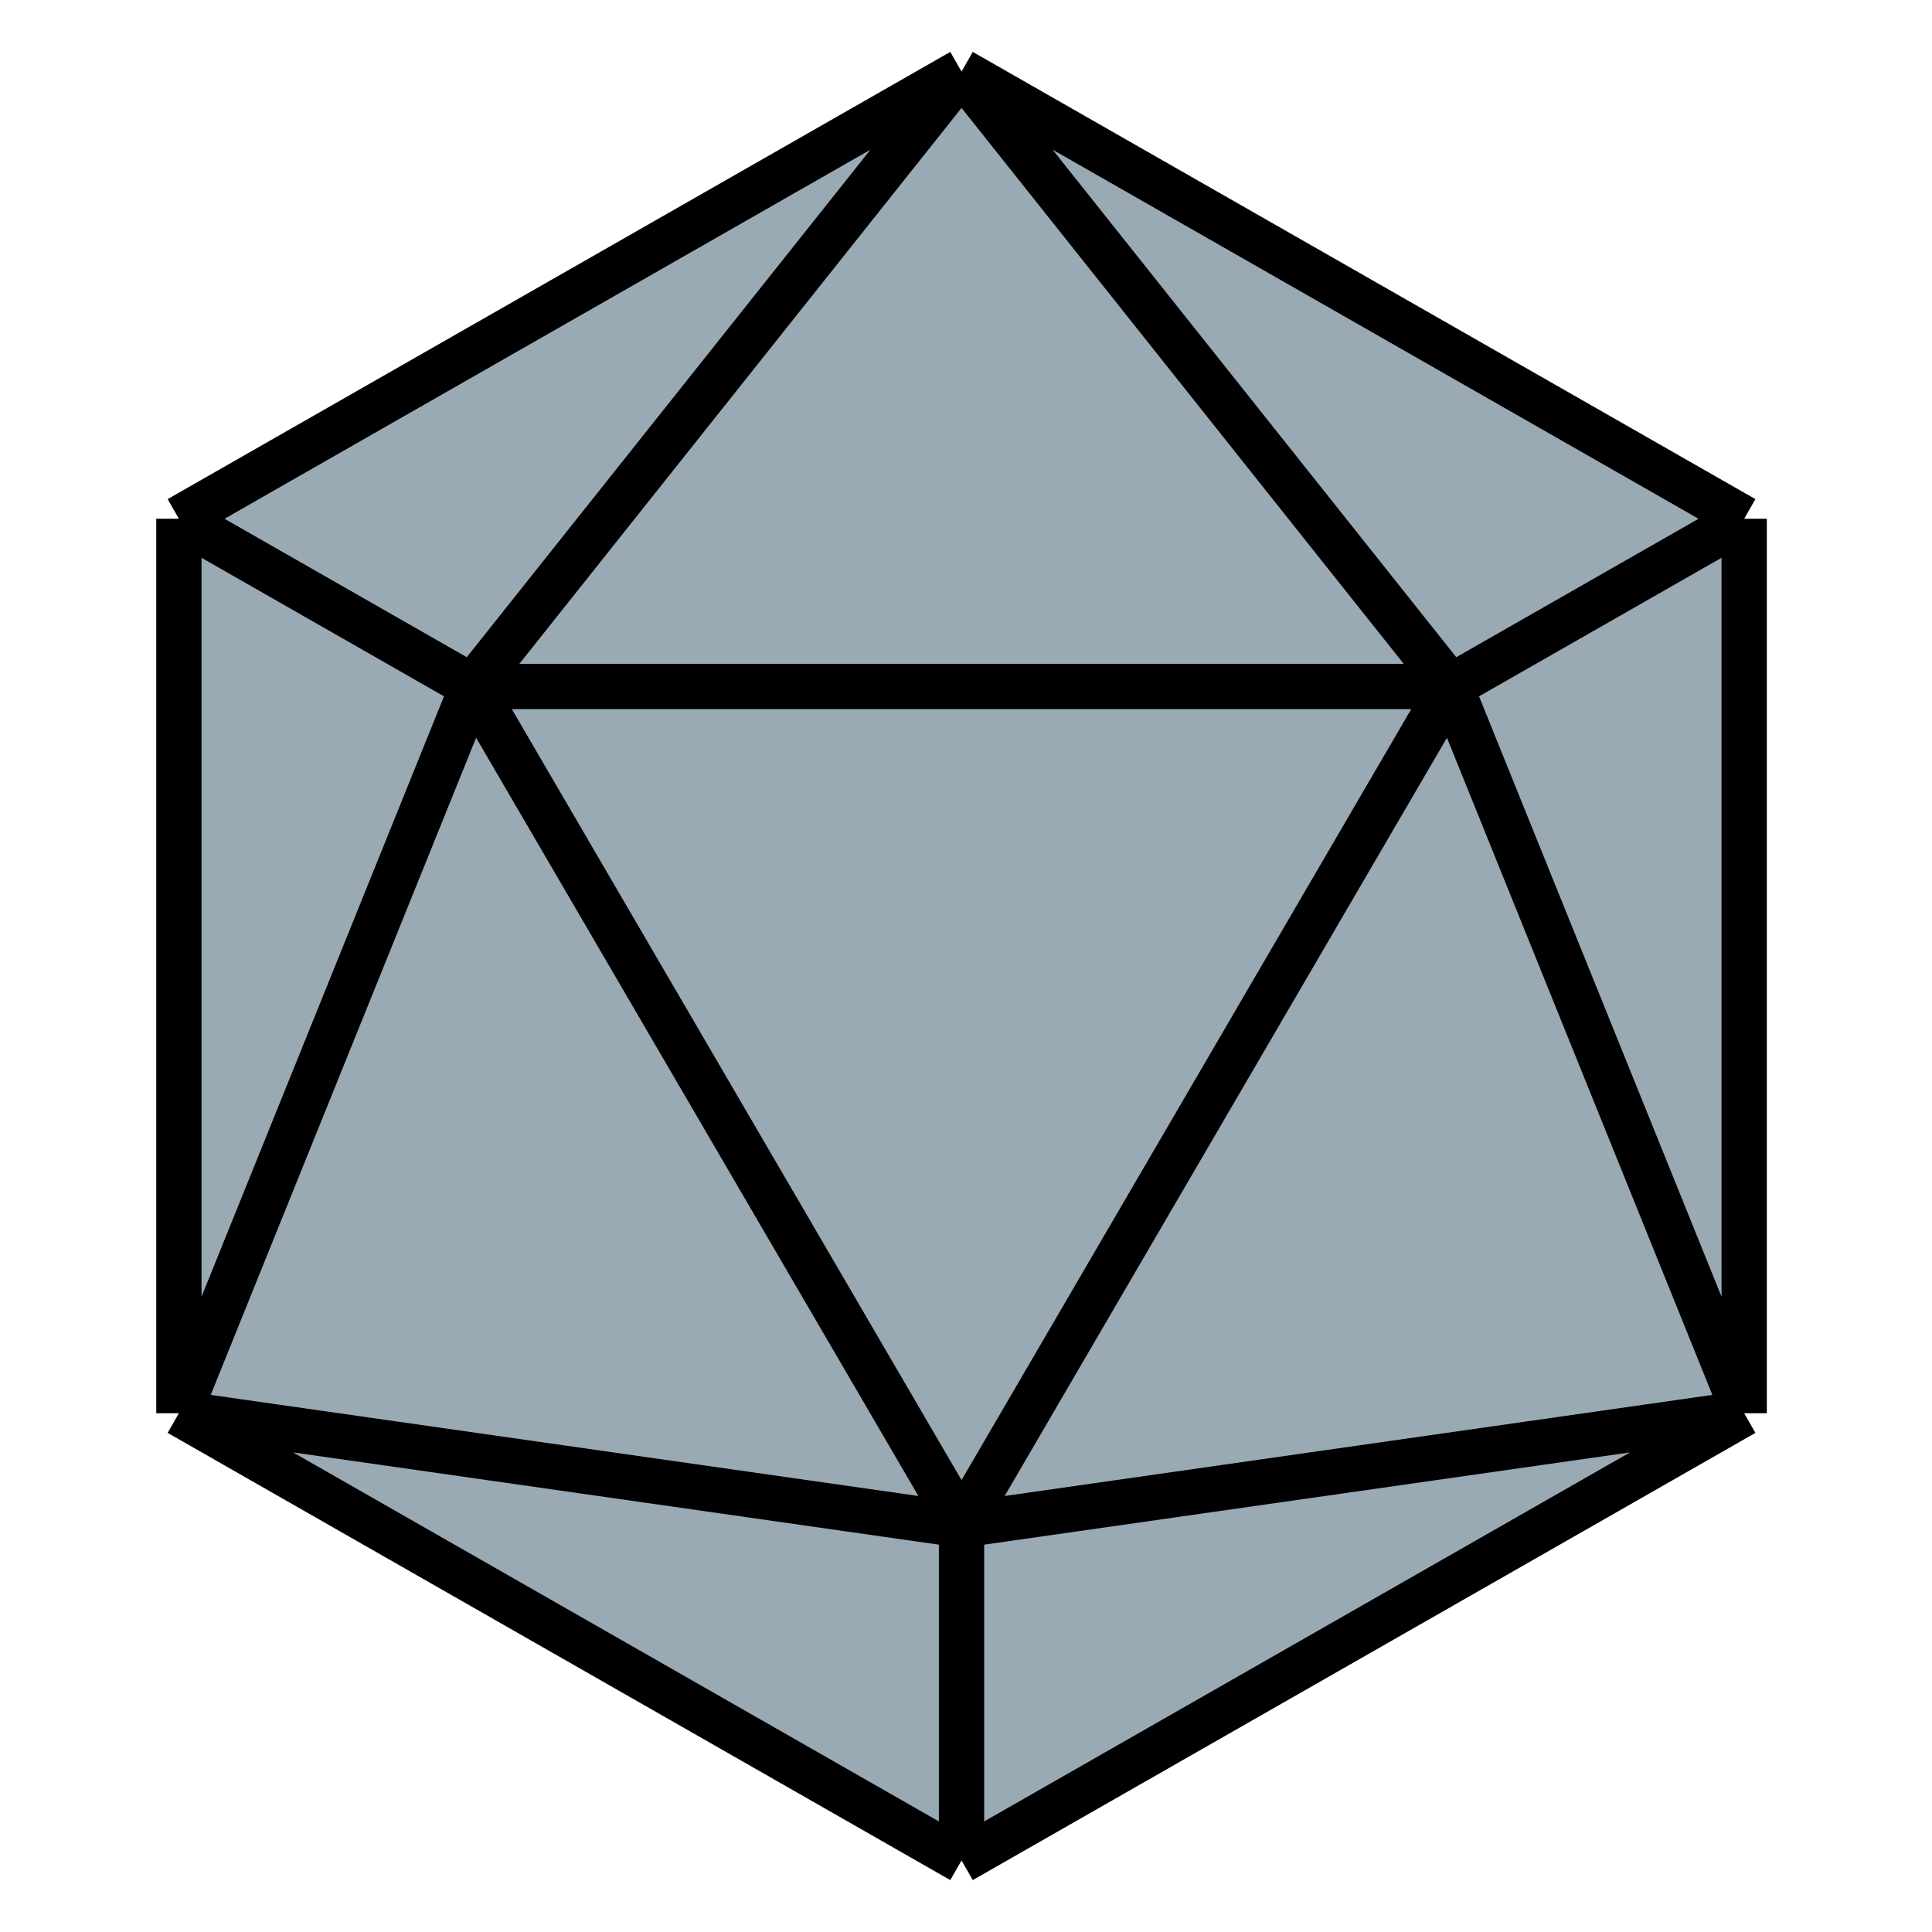
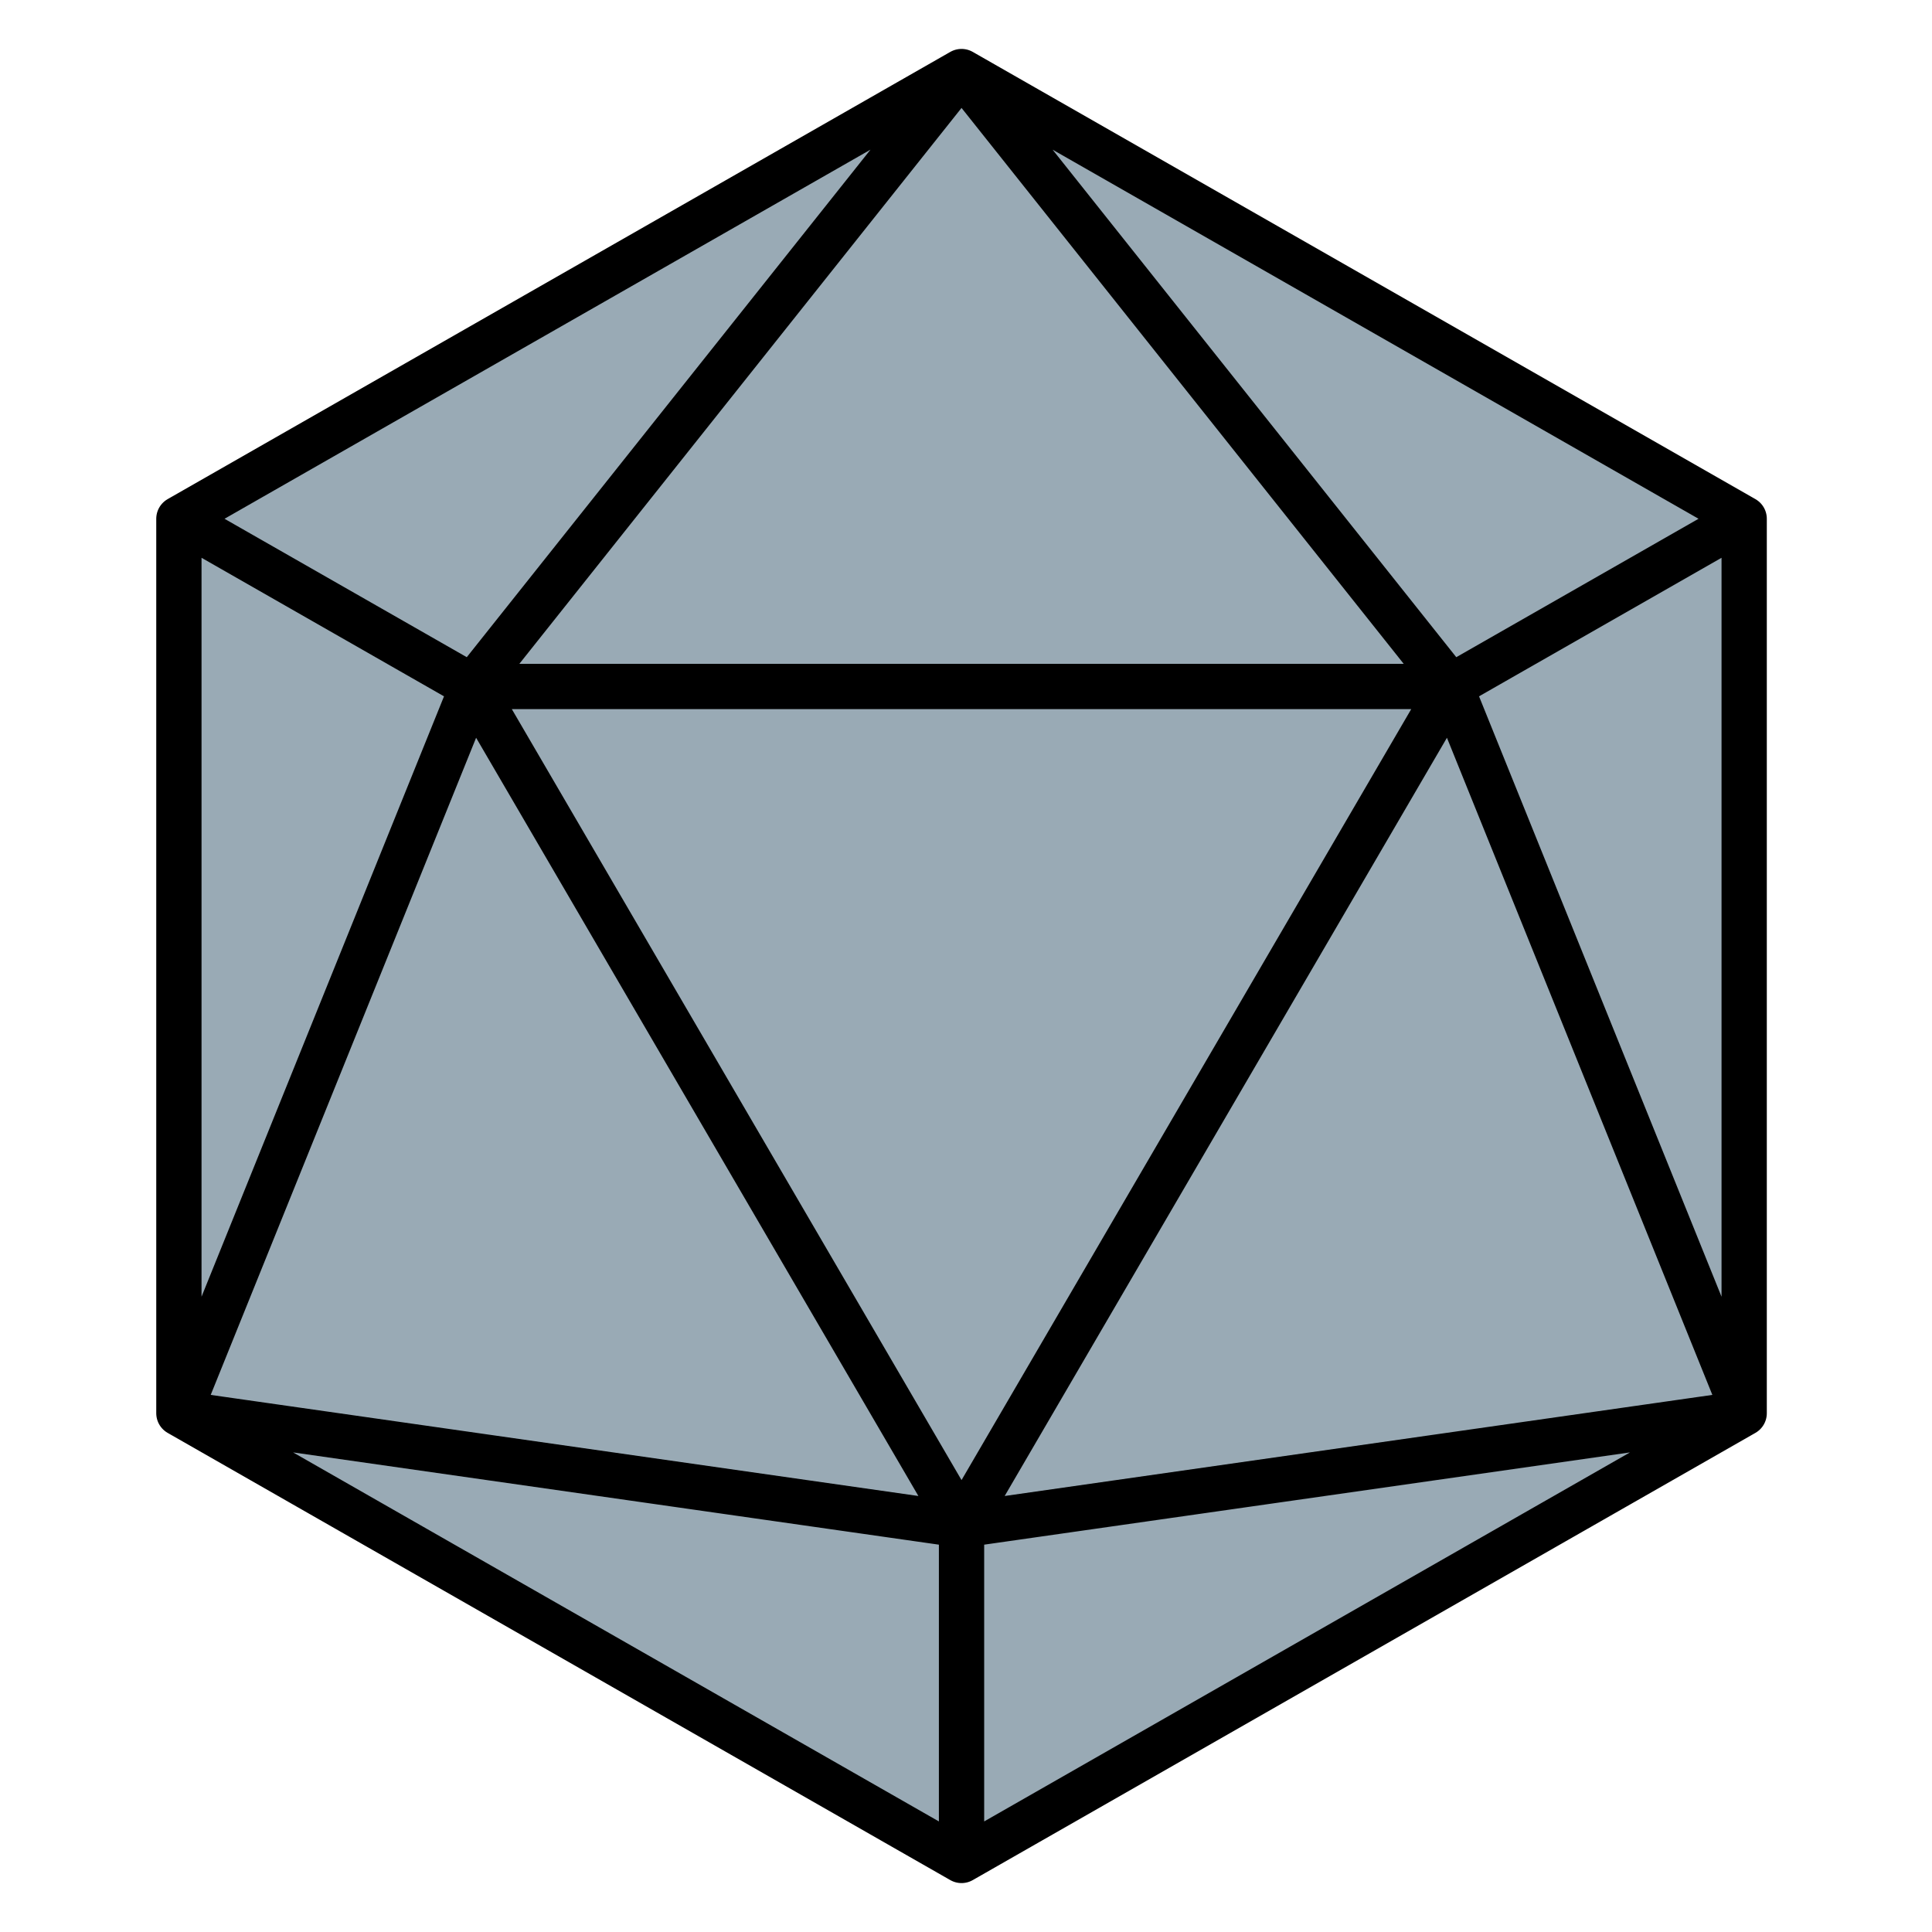
- <svg xmlns="http://www.w3.org/2000/svg" width="128" height="128" viewBox="0 0 128 128" fill="none" stroke-linejoin="round">
+ <svg xmlns="http://www.w3.org/2000/svg" width="128" height="128" viewBox="0 0 128 128" fill="none" stroke-linecap="round">
  <path d="M115.556 34.37V93.63L63.704 123.259L11.852 93.63V34.37L63.704 4.741L115.556 34.37Z" fill="#99AAB5" />
  <path d="M115.556 34.37V93.63M115.556 34.37L96.109 45.481M115.556 34.37L63.704 4.741M115.556 93.63L96.109 45.481M115.556 93.63L63.704 101.037M115.556 93.63L63.704 123.259M96.109 45.481L63.704 101.037M96.109 45.481L63.704 4.741M96.109 45.481H31.298M63.704 101.037V123.259M63.704 101.037L31.298 45.481M63.704 101.037L11.852 93.63M63.704 4.741L31.298 45.481M63.704 4.741L11.852 34.37M63.704 123.259L11.852 93.63M31.298 45.481L11.852 34.37M31.298 45.481L11.852 93.63M11.852 93.63V34.37" stroke="black" stroke-width="3" />
</svg>
